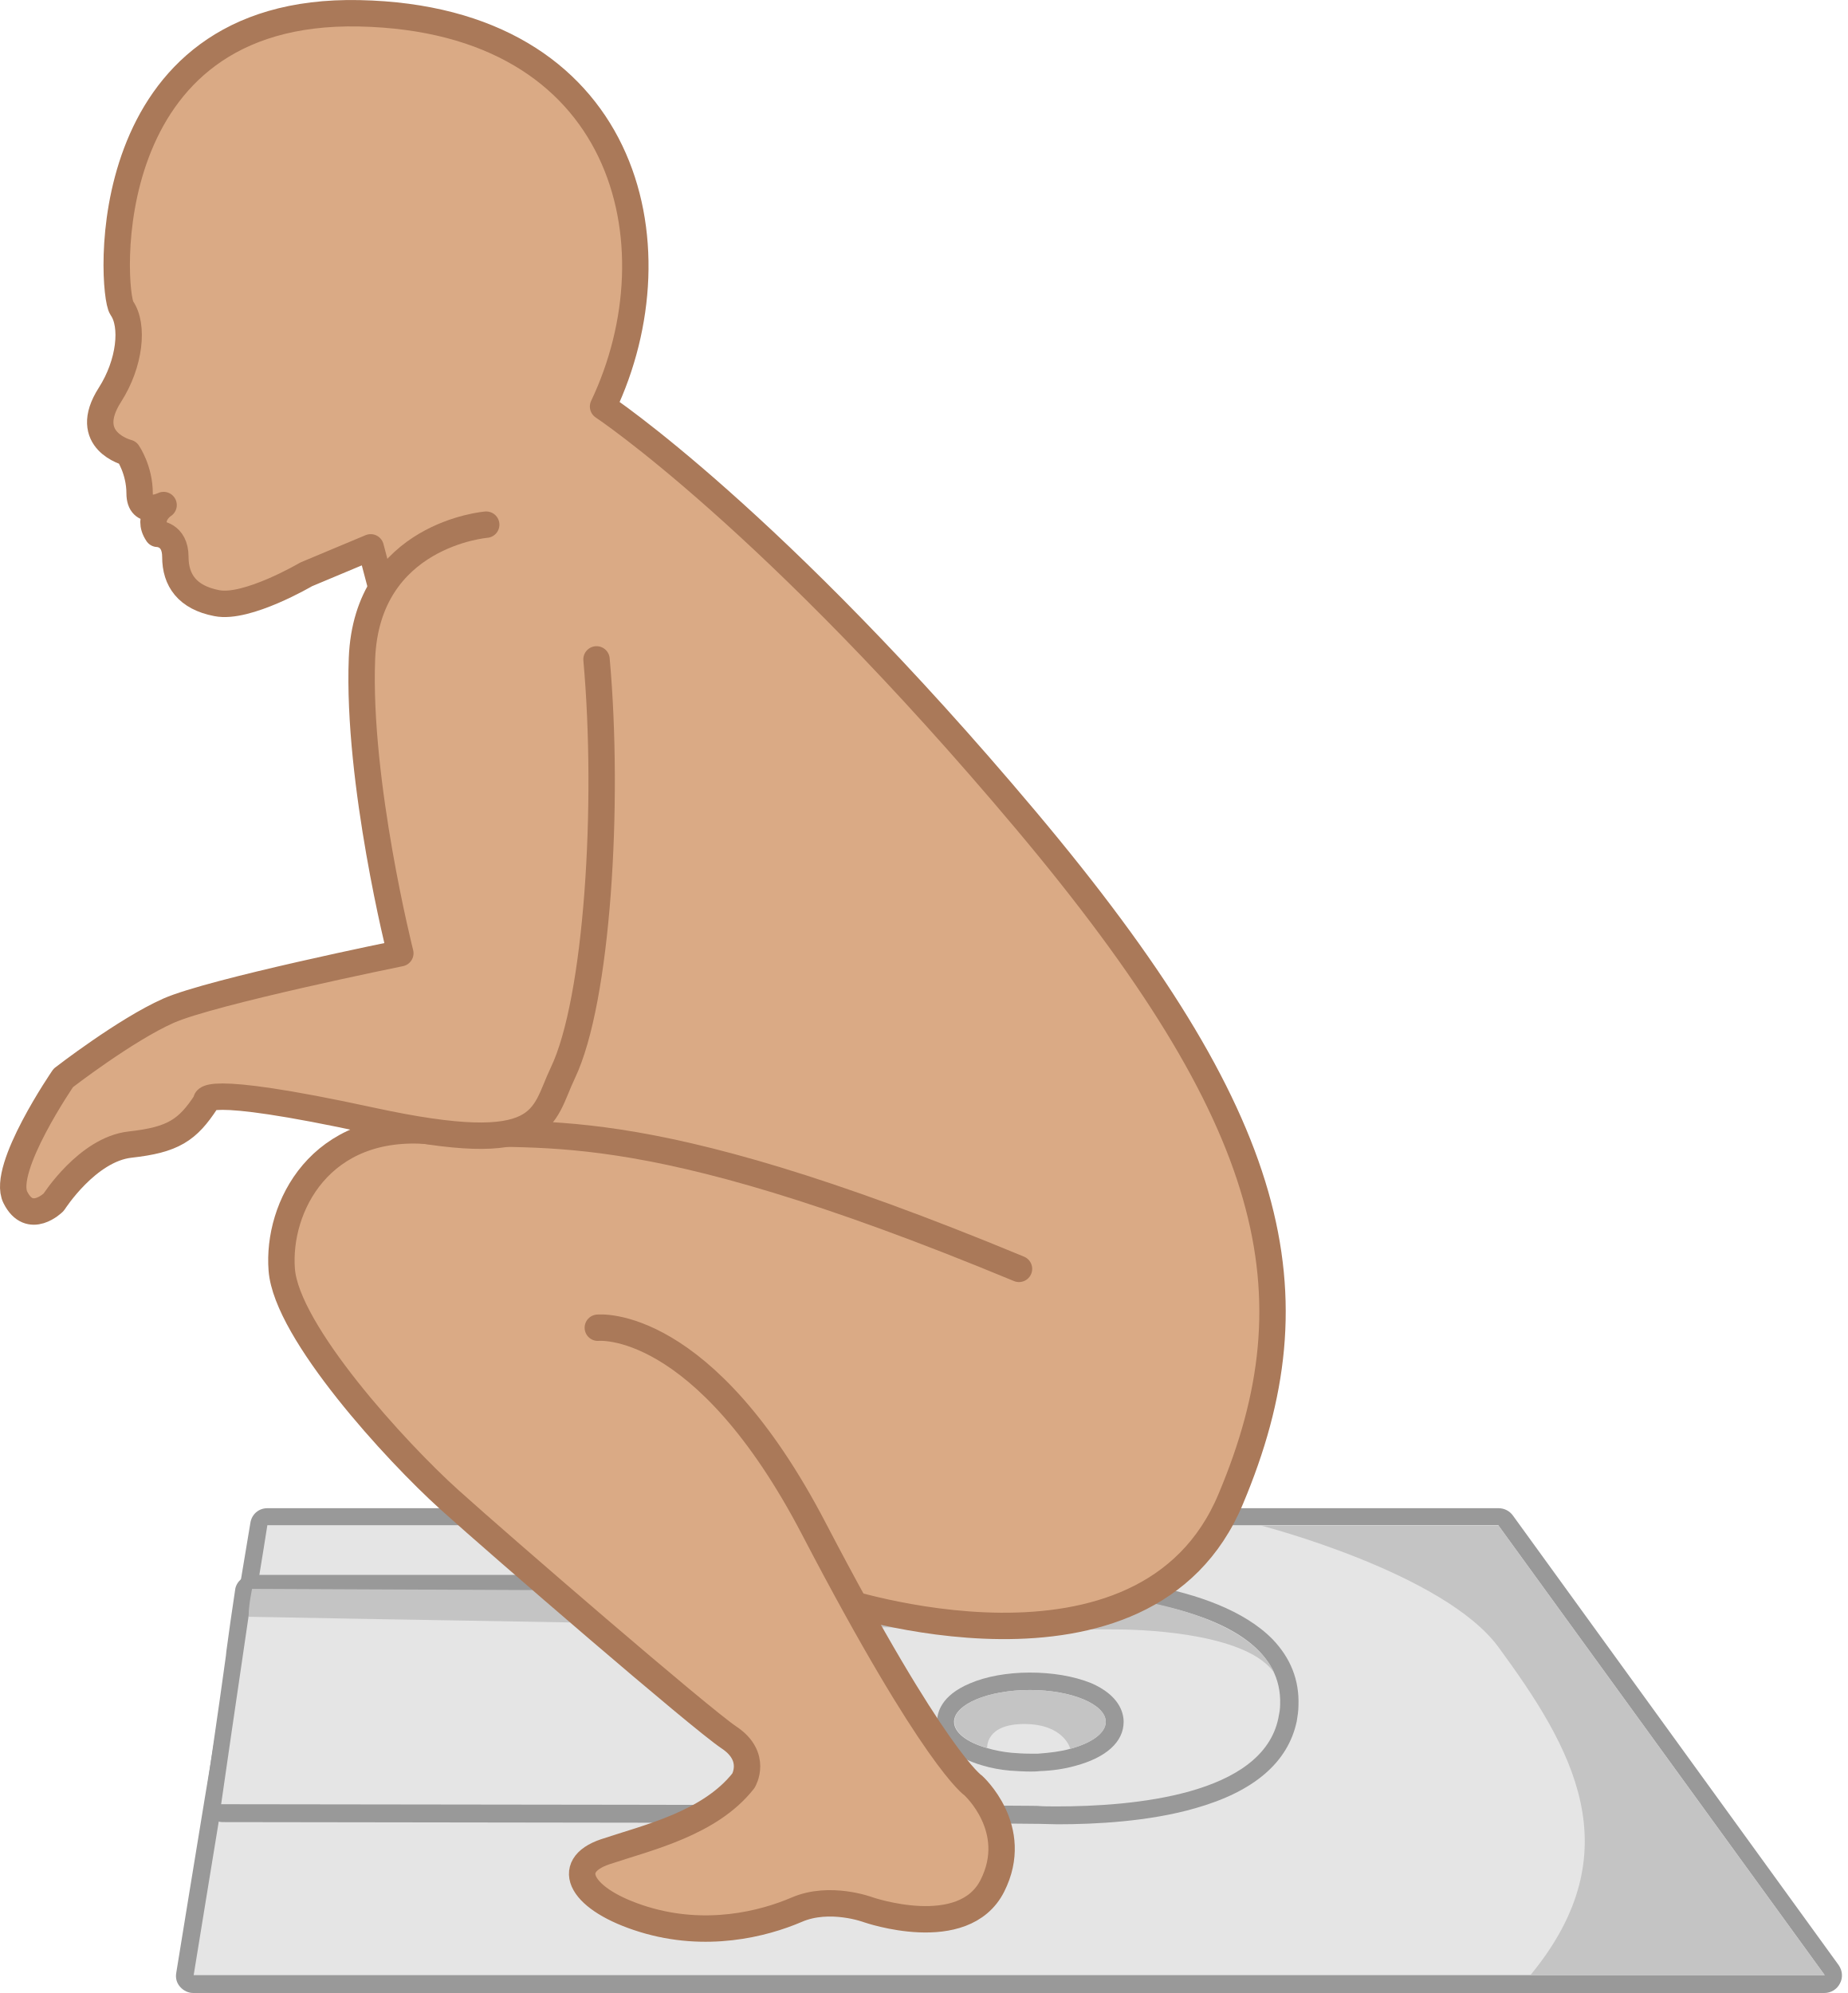
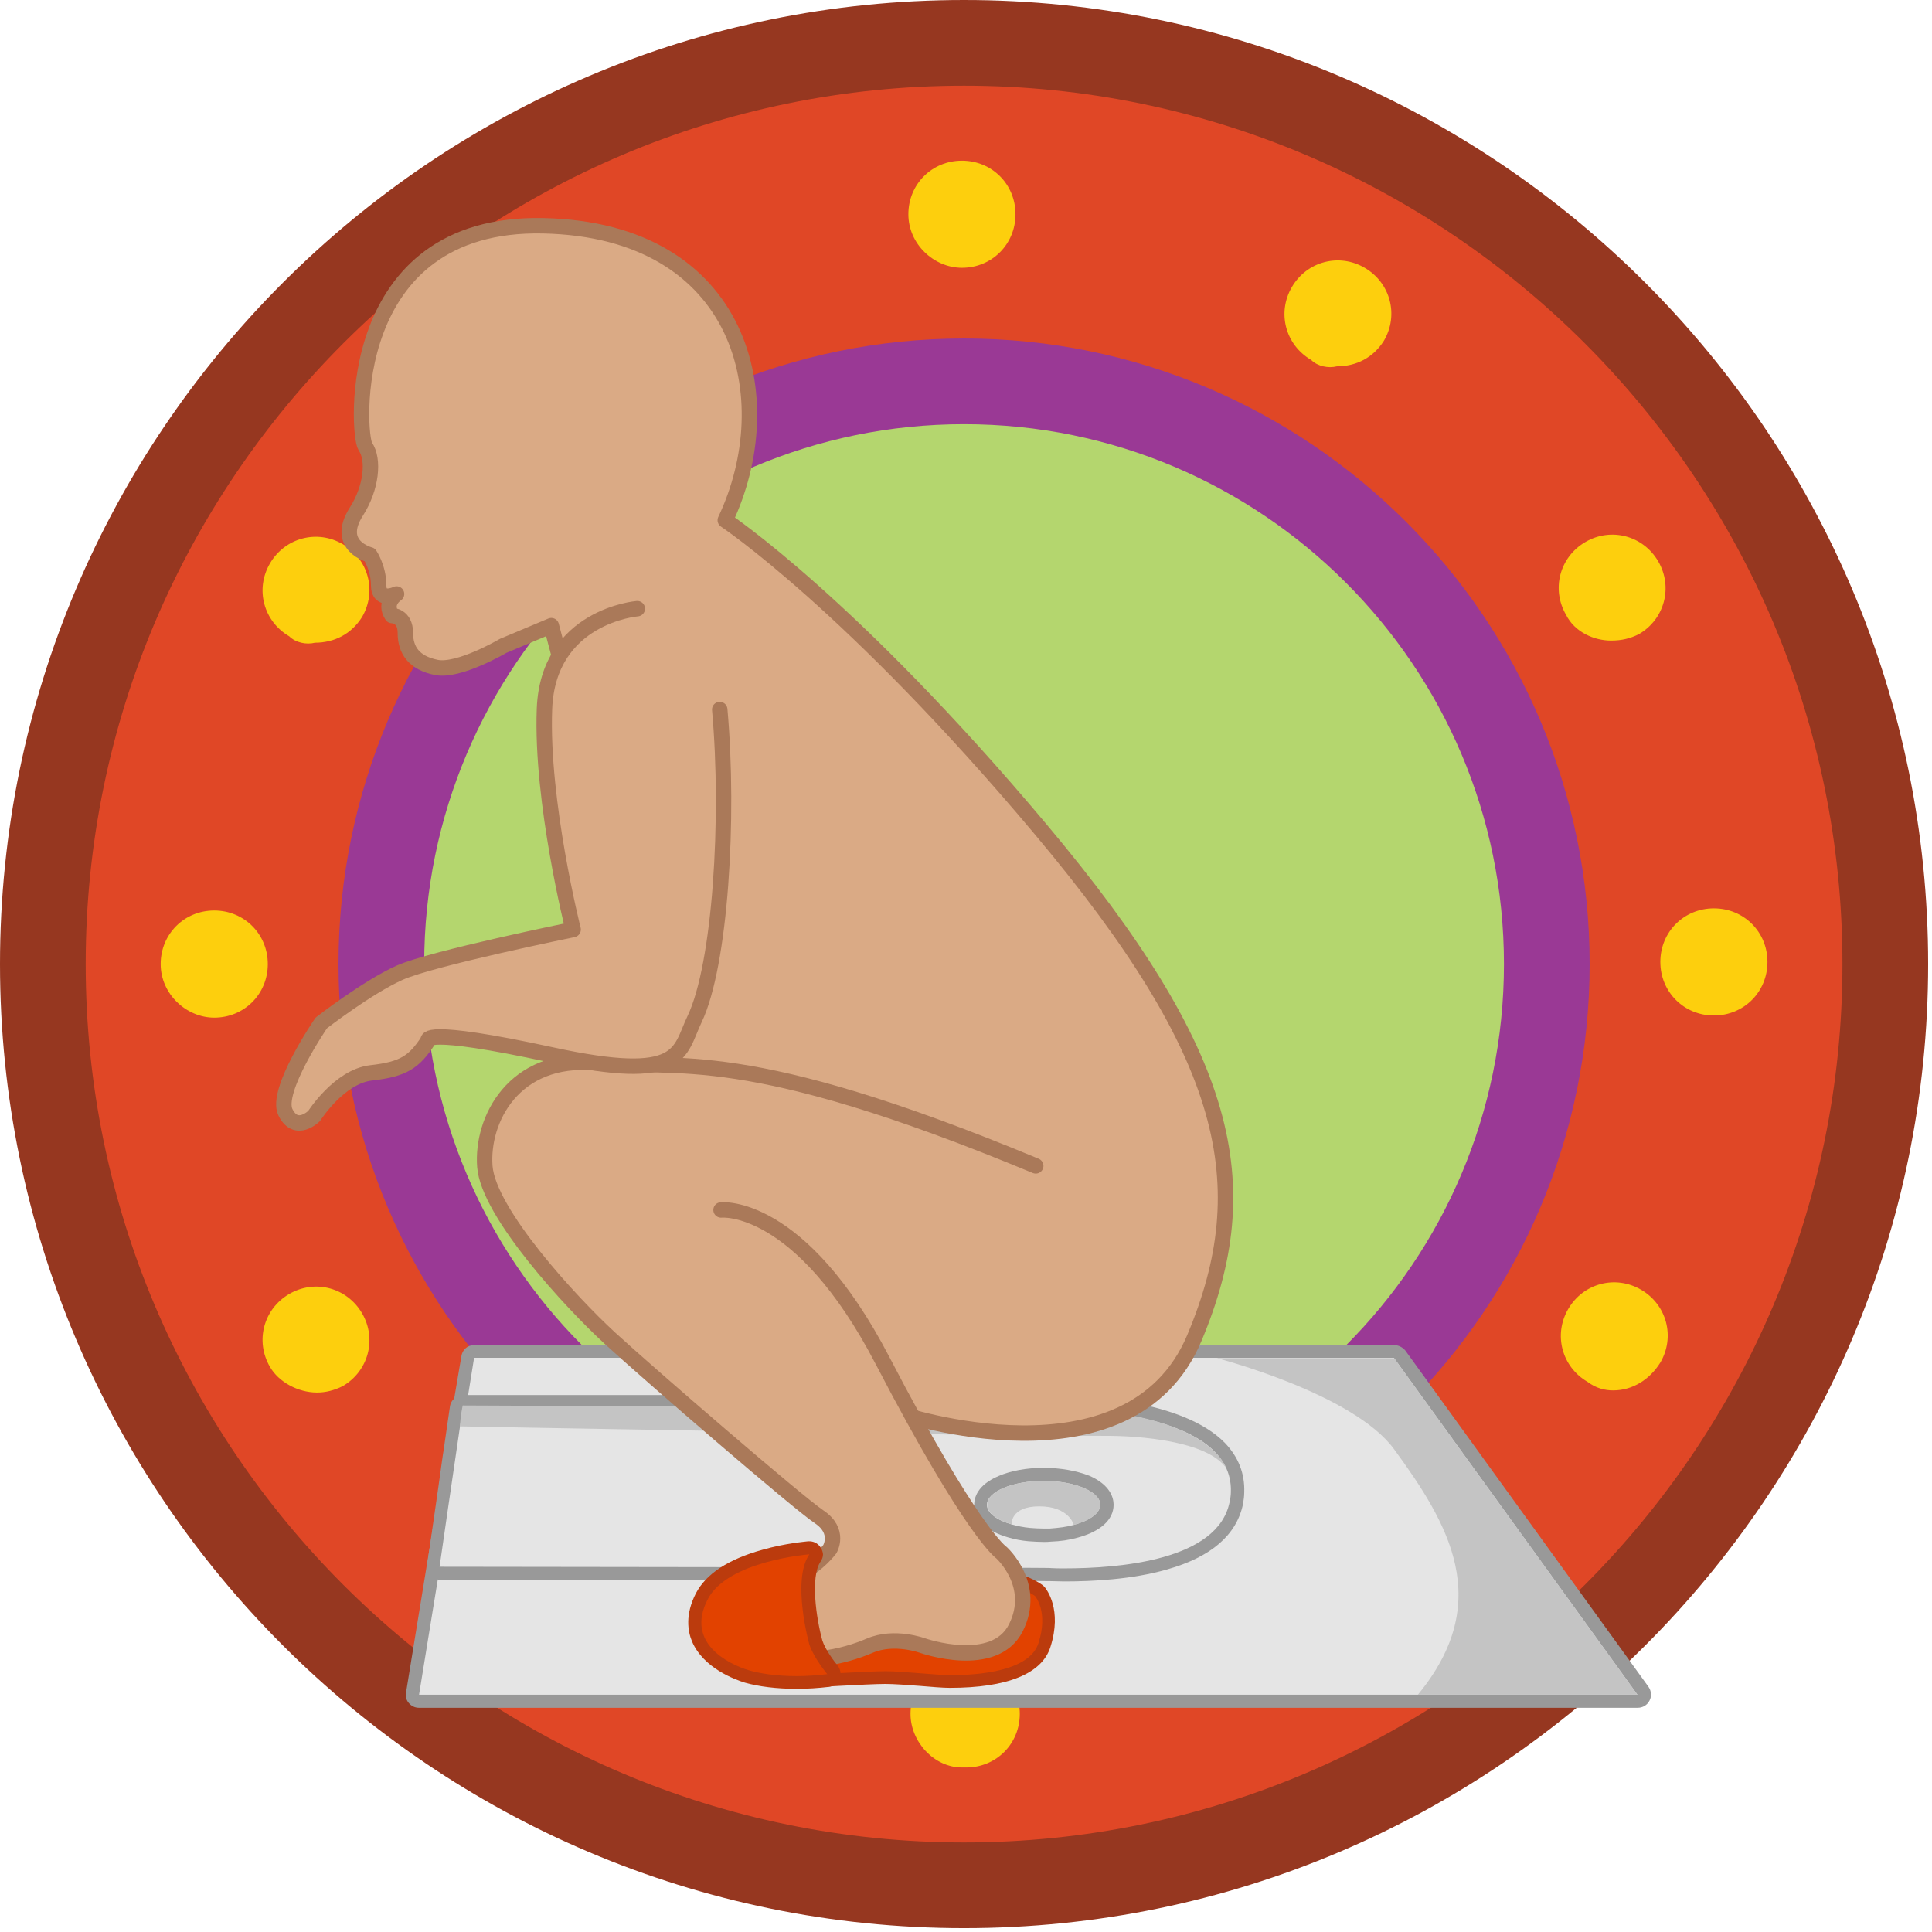
- <svg xmlns="http://www.w3.org/2000/svg" width="280" height="302" fill="none" viewBox="0 0 280 302">
-   <path fill="#E5E5E5" d="M29.346 300.613c-.396 0-.726-.198-.99-.463-.265-.264-.331-.66-.331-1.057 1.321-8.257 2.775-16.912 4.228-25.896l3.237-19.62 3.7-22.594c.132-.66.66-1.123 1.32-1.123h186.56c.396 0 .793.199 1.057.529l49.348 68.11c.264.396.33.925.132 1.387-.198.463-.66.727-1.189.727H29.346z" />
-   <path fill="#999" d="M227.07 231.182l49.414 68.109H29.346c1.321-8.257 2.775-16.911 4.228-25.896 1.057-6.408 2.114-12.948 3.237-19.62.462-2.907.991-5.814 1.453-8.786.727-4.559 1.52-9.183 2.246-13.873h186.56v.066zm0-2.643H40.51c-1.32 0-2.378.925-2.576 2.246l-1.585 9.513-.727 4.36c-.462 2.709-.925 5.417-1.321 8.126l-.132.66-.991 6.078-2.246 13.543c-1.454 8.984-2.907 17.638-4.228 25.896-.133.793.066 1.52.594 2.114.529.595 1.255.925 1.982.925H276.418a2.63 2.63 0 0 0 2.378-1.453c.463-.859.397-1.916-.198-2.775l-49.348-68.11a2.664 2.664 0 0 0-2.18-1.123z" />
-   <path fill="#E5E5E5" d="M160.149 275.047c-.991 0-1.982 0-2.841-.066h-.132c-3.501-.132-82.049-.198-123.536-.264-.132 0-.33 0-.462-.067-.595-.198-.925-.792-.86-1.453L35.557 251l1.453-9.909c.066-.396.264-.727.595-.925.198-.132.462-.198.66-.198h117.657c6.276 0 27.416.661 35.806 9.315 2.444 2.576 3.633 5.615 3.567 9.05 0 .793-.132 1.52-.264 2.246-1.123 5.351-7.135 14.468-34.881 14.468z" />
-   <path fill="#999" d="M155.921 241.289c7.531 0 38.58.991 38.051 16.978 0 .727-.132 1.387-.264 2.048-2.378 11.759-22.197 13.411-33.559 13.411-.991 0-1.982 0-2.841-.067 1.718-.132-123.734-.264-123.734-.264h-.066c1.057-7.267 2.114-14.666 3.237-22.197.462-3.303.99-6.606 1.453-9.909h117.723zm0-2.642H38.264c-.462 0-.925.132-1.387.396-.66.396-1.19 1.123-1.255 1.916-.463 3.105-.925 6.21-1.322 9.248l-.066.661-.925 6.606-2.246 15.591c-.198 1.189.529 2.378 1.652 2.841h.066c.33.132.66.198.925.198 41.223.066 119.308.132 123.47.264h.198c.925 0 1.916.066 2.907.066 5.615 0 13.807-.396 20.875-2.444 8.853-2.511 14.005-6.937 15.327-13.147.132-.792.264-1.585.264-2.444.132-3.831-1.189-7.135-3.898-9.975-8.654-8.852-28.737-9.777-36.928-9.777z" />
-   <path fill="#E5E5E5" d="M156.053 267.054c-.991 0-1.916-.067-2.841-.133h-.066a18.95 18.95 0 0 1-4.029-.792c-3.766-1.123-5.946-3.039-5.946-5.285 0-4.03 6.606-6.144 12.816-6.144 6.21 0 12.816 2.18 12.816 6.144 0 2.378-2.312 4.294-6.342 5.417-1.585.396-3.237.66-5.087.726-.462.067-.859.067-1.321.067z" />
-   <path fill="#999" d="M156.053 256.087c6.342 0 11.495 2.18 11.495 4.823 0 1.717-2.18 3.237-5.417 4.095-1.388.397-3.039.595-4.823.727h-1.321c-.925 0-1.85-.066-2.709-.132a19.978 19.978 0 0 1-3.765-.727c-2.973-.858-4.955-2.312-4.955-3.963 0-2.643 5.153-4.823 11.495-4.823zm0-2.642c-3.435 0-6.672.594-9.117 1.651-4.36 1.85-4.954 4.426-4.954 5.88 0 2.906 2.51 5.285 6.87 6.54 1.321.396 2.709.66 4.228.793h.066c.991.066 1.982.132 2.973.132.462 0 .925 0 1.453-.066 1.916-.066 3.7-.331 5.351-.793 4.691-1.255 7.333-3.634 7.333-6.672 0-1.388-.66-4.03-4.954-5.88-2.643-1.057-5.88-1.585-9.249-1.585z" />
-   <path fill="#C4C4C4" d="M276.484 299.292h-44.592c15.591-18.894 6.21-34.617-4.822-49.679-8.258-11.297-35.938-18.431-35.938-18.431h35.938l49.414 68.11zM158.431 241.289c14.071 0 30.917 3.766 34.617 12.156-3.898-5.55-17.771-6.541-24.245-6.541-26.029.067-131.133-1.915-131.133-1.915 0-1.85.528-4.228.528-4.228l120.233.528zM156.053 256.087c6.342 0 11.495 2.18 11.495 4.823 0 1.717-2.18 3.237-5.417 4.096v-.133s-.991-3.633-6.937-3.633c-5.879 0-5.615 3.567-5.615 3.633-2.973-.858-4.955-2.312-4.955-3.963-.066-2.643 5.087-4.823 11.429-4.823z" />
-   <path fill="#DAAA85" stroke="#AA7959" stroke-linecap="round" stroke-linejoin="round" stroke-miterlimit="10" stroke-width="4" d="M126.457 242.28l-36.136-30.19L56.167 82.939l-9.777 4.095s-8.984 5.285-13.543 4.36c-4.492-.858-6.276-3.5-6.276-7.002 0-3.501-2.708-3.501-2.708-3.501-1.784-2.643.925-4.36.925-4.36s-3.634 1.783-3.634-1.784-1.783-6.144-1.783-6.144-7.201-1.783-2.709-8.786c3.039-4.757 3.634-10.504 1.784-13.147C16.86 44.358 13.954 1.154 54.45 2.014 94.946 2.87 103.07 37.026 91.378 61.6c0 0 25.632 16.978 64.014 62.626 38.382 45.649 44.196 71.744 31.116 102.859-12.949 31.181-60.051 15.194-60.051 15.194z" />
-   <path fill="#DAAA85" d="M90.585 201.19s15.987-1.718 32.767 30.52c18.299 35.079 24.113 38.845 24.113 38.845s7.267 6.54 2.906 15.194c-4.36 8.654-18.827 3.633-18.827 3.633s-5.814-2.18-10.834 0c-5.087 2.18-13.741 4.36-23.188 1.454-9.447-2.907-12.288-8.06-5.814-10.24 6.54-2.18 15.855-4.294 20.942-10.768 0 0 2.18-3.633-2.18-6.54s-34.418-28.869-42.412-36.07c-7.993-7.201-24.64-25.368-25.368-34.815-.726-9.447 5.814-22.461 22.462-21.007 16.647 1.453 29.86-3.766 89.249 20.875" />
-   <path stroke="#AA7959" stroke-linecap="round" stroke-linejoin="round" stroke-miterlimit="10" stroke-width="4" d="M90.585 201.19s15.987-1.718 32.767 30.52c18.299 35.079 24.113 38.845 24.113 38.845s7.267 6.54 2.906 15.194c-4.36 8.654-18.827 3.633-18.827 3.633s-5.814-2.18-10.834 0c-5.087 2.18-13.741 4.36-23.188 1.454-9.447-2.907-12.288-8.06-5.814-10.24 6.54-2.18 15.855-4.294 20.942-10.768 0 0 2.18-3.633-2.18-6.54s-34.418-28.869-42.412-36.07c-7.993-7.201-24.64-25.368-25.368-34.815-.726-9.447 5.814-22.461 22.462-21.007 16.647 1.453 29.86-3.766 89.249 20.875" />
-   <path fill="#DAAA85" d="M73.674 79.503s-18.101 1.454-18.828 20.281c-.727 18.828 5.813 44.658 5.813 44.658s-28.605 5.814-35.145 8.72c-6.54 2.907-15.92 10.174-15.92 10.174s-9.447 13.741-7.267 18.101c2.18 4.36 5.813.727 5.813.727s5.087-7.994 11.56-8.721c6.541-.726 8.721-2.18 11.562-6.54 0 0-1.784-2.906 25.037 2.907 26.821 5.814 25.764-.528 29.002-7.267 5.218-10.966 7.068-40.562 5.086-62.627" />
-   <path stroke="#AA7959" stroke-linecap="round" stroke-linejoin="round" stroke-miterlimit="10" stroke-width="4" d="M73.674 79.503s-18.101 1.454-18.828 20.281c-.727 18.828 5.813 44.658 5.813 44.658s-28.605 5.814-35.145 8.72c-6.54 2.907-15.92 10.174-15.92 10.174s-9.447 13.741-7.267 18.101c2.18 4.36 5.813.727 5.813.727s5.087-7.994 11.56-8.721c6.541-.726 8.721-2.18 11.562-6.54 0 0-1.784-2.906 25.037 2.907 26.821 5.814 25.764-.528 29.002-7.267 5.218-10.966 7.068-40.562 5.086-62.627" />
+ <svg xmlns="http://www.w3.org/2000/svg" width="501" height="501" fill="none" viewBox="0 0 501 501">
+   <path fill="#E04726" d="M250 488.889c131.935 0 238.889-106.954 238.889-238.889 0-131.934-106.954-238.889-238.889-238.889S11.111 118.066 11.111 250c0 131.935 106.954 238.889 238.889 238.889z" />
+   <path fill="#963720" d="M250 22.222c125.556 0 227.778 102.222 227.778 227.778S375.556 477.778 250 477.778 22.222 375.556 22.222 250 124.444 22.222 250 22.222zM250 0C112.222 0 0 112.222 0 250c0 137.778 112.222 250 250 250 137.778 0 250-112.222 250-250C500 112.222 387.778 0 250 0z" />
+   <path fill="#FDCF0D" d="M236.111 444.444c0-7.777 6.111-13.889 13.889-13.889h.556c7.777 0 13.889 6.112 13.889 13.889 0 7.778-6.112 13.889-13.889 13.889H250h-.555c-7.223 0-13.334-6.666-13.334-13.889zm-90-14.444c-6.666-3.889-8.889-12.222-5-18.889 3.889-6.667 12.222-8.889 18.889-5 6.667 3.889 8.889 12.222 5 18.889-2.778 4.444-7.222 6.666-12.222 6.666-2.222.556-4.445.001-6.667-1.666zm189.445-5c-3.889-6.667-1.667-15 5-18.889 6.666-3.889 15-1.667 18.889 5 3.888 6.667 1.666 15-5 18.889-2.223 1.111-4.445 1.666-7.223 1.666-4.444 0-8.889-2.222-11.666-6.666zM70 354.444c-3.889-6.666-1.667-15 5-18.889 6.667-3.888 15-1.666 18.889 5 3.889 6.667 1.667 15-5 18.889-2.222 1.111-4.444 1.667-6.667 1.667-5 0-10-2.778-12.222-6.667zm341.667 3.889c-6.667-3.889-8.889-12.222-5-18.889 3.889-6.666 12.222-8.889 18.889-5 6.666 3.889 8.889 12.222 5 18.889-2.778 4.445-7.223 7.222-12.223 7.222-2.222 0-4.444-.555-6.666-2.222zM41.667 250c0-7.778 6.11-13.889 13.889-13.889 7.777 0 13.889 6.111 13.889 13.889s-6.112 13.889-13.89 13.889c-7.222 0-13.888-6.111-13.888-13.889zm388.889-.556c0-7.777 6.111-13.889 13.889-13.889 7.777 0 13.888 6.112 13.888 13.889 0 7.778-6.111 13.889-13.888 13.889-7.778 0-13.889-6.111-13.889-13.889zM75 165c-6.667-3.889-8.889-12.222-5-18.889 3.889-6.667 12.222-8.889 18.889-5 6.667 3.889 8.889 12.222 5 18.889-2.778 4.444-7.222 6.667-12.222 6.667-2.222.555-5 0-6.667-1.667zm331.111-5.556c-3.889-6.666-1.666-15 5-18.889 6.667-3.888 15-1.666 18.889 5 3.889 6.667 1.667 15-5 18.889-2.222 1.111-4.444 1.667-7.222 1.667-4.445 0-9.445-2.222-11.667-6.667zM140.556 88.889c-3.889-6.667-1.667-15 5-18.89 6.666-3.888 15-1.666 18.889 5 3.888 6.668 1.666 15-5 18.89-2.223 1.11-4.445 1.666-6.667 1.666-5 .556-9.445-2.222-12.222-6.666zM340 93.333c-6.667-3.889-8.889-12.222-5-18.889 3.889-6.666 12.222-8.889 18.889-5 6.667 3.89 8.889 12.222 5 18.89-2.778 4.444-7.222 6.666-12.222 6.666-2.222.555-5 0-6.667-1.667zM235.556 55.555c0-7.777 6.111-13.889 13.889-13.889 7.777 0 13.888 6.112 13.888 13.89 0 7.777-6.111 13.888-13.888 13.888-7.223 0-13.889-6.11-13.889-13.889z" />
+   <path fill="#B4D66E" d="M250 401.11c-83.333 0-151.11-67.778-151.11-151.111 0-83.334 67.777-151.111 151.11-151.111 83.334 0 151.111 67.777 151.111 151.111 0 83.333-67.777 151.111-151.111 151.111z" />
+   <path fill="#9A3995" d="M250 109.999c77.223 0 140 62.778 140 140 0 77.222-62.777 140-140 140-77.222 0-140-62.778-140-140 0-77.222 62.778-140 140-140zm0-22.222c-89.444 0-162.222 72.778-162.222 162.222 0 89.445 72.778 162.222 162.222 162.222 89.445 0 162.223-72.777 162.223-162.222 0-89.444-72.778-162.222-162.223-162.222z" />
+   <path fill="#E5E5E5" d="M108.664 441.158c-.506 0-.929-.254-1.267-.592-.338-.339-.422-.847-.422-1.355 1.689-10.581 3.548-21.67 5.407-33.182l4.139-25.141 4.731-28.95c.169-.846.845-1.439 1.69-1.439h238.572c.507 0 1.014.254 1.352.677l63.106 87.273c.338.508.423 1.186.169 1.778-.253.593-.844.931-1.52.931H108.664z" />
+   <path fill="#999" d="M361.514 352.192l63.107 87.273H108.665c1.689-10.581 3.548-21.67 5.406-33.182 1.352-8.211 2.704-16.591 4.14-25.141.591-3.724 1.267-7.449 1.858-11.258.93-5.841 1.943-11.766 2.873-17.777h238.572v.085zm0-3.386H122.942c-1.69 0-3.042 1.185-3.295 2.878l-2.112 12.444-.845 5.248c-.591 3.471-1.183 6.941-1.689 10.412l-.169.846-1.268 7.619-2.872 17.522c-1.859 11.512-3.717 22.601-5.407 33.183-.169 1.015.085 1.946.761 2.708.675.762 1.605 1.185 2.534 1.185h316.125c1.268 0 2.45-.677 3.042-1.862.591-1.1.507-2.455-.254-3.555l-63.107-87.273c-.76-.847-1.774-1.355-2.872-1.355z" />
+   <path fill="#E5E5E5" d="M275.935 408.315c-1.267 0-2.534 0-3.632-.085h-.169c-4.478-.169-104.925-.254-157.978-.338-.169 0-.423 0-.592-.085-.76-.254-1.182-1.016-1.098-1.862l4.14-28.442 1.858-12.698c.085-.508.338-.931.76-1.185.254-.169.592-.254.845-.254h150.46c8.025 0 35.059.847 45.788 11.936 3.126 3.301 4.646 7.195 4.562 11.597 0 1.015-.169 1.947-.338 2.878-1.436 6.941-9.124 18.538-44.606 18.538z" />
+   <path fill="#999" d="M270.529 365.144c9.63 0 49.336 1.27 48.66 21.755 0 .931-.169 1.777-.338 2.624-3.041 15.067-28.385 17.183-42.916 17.183-1.267 0-2.534.001-3.632-.084 2.196-.169-158.232-.339-158.232-.339h-.084c1.351-9.311 2.703-18.792 4.139-28.442.592-4.232 1.267-8.465 1.859-12.697h150.544zm0-3.386h-150.46c-.591 0-1.182.169-1.774.508-.845.508-1.436 1.439-1.605 2.37-.591 3.894-1.098 7.788-1.69 11.681l-.168 1.016-1.183 8.465-2.873 19.977c-.253 1.524.676 3.048 2.112 3.64h.085c.422.17.76.254 1.183.254 52.715.085 152.571.17 157.893.339h.254c1.183 0 2.45.084 3.717.084 7.181 0 17.656-.507 26.696-3.132 11.32-3.216 17.91-8.888 19.599-16.845.169-1.015.338-2.031.338-3.132.169-4.909-1.521-9.142-4.984-12.782-10.983-11.258-36.665-12.443-47.14-12.443z" />
+   <path fill="#E5E5E5" d="M270.613 398.157c-1.267 0-2.45-.085-3.632-.17h-.085a24.156 24.156 0 0 1-5.153-1.016c-4.815-1.439-7.603-3.893-7.603-6.771 0-5.164 8.448-7.873 16.389-7.873 7.941 0 16.389 2.794 16.389 7.873 0 3.047-2.957 5.502-8.11 6.941-2.028.508-4.14.846-6.505.931-.507.085-1.098.085-1.69.085z" />
+   <path fill="#999" d="M270.613 384.02c8.11 0 14.7 2.794 14.7 6.18 0 2.201-2.788 4.147-6.928 5.248-1.774.508-3.886.762-6.167.931h-1.689c-1.183 0-2.366-.085-3.464-.169a25.66 25.66 0 0 1-4.815-.931c-3.802-1.101-6.336-2.963-6.336-5.079.084-3.386 6.589-6.18 14.699-6.18zm0-3.386c-4.393 0-8.532.762-11.658 2.117-5.576 2.37-6.336 5.671-6.336 7.533 0 3.725 3.21 6.772 8.786 8.381 1.689.507 3.464.846 5.407 1.015h.084c1.267.085 2.534.17 3.802.17.591 0 1.182 0 1.858-.085 2.45-.085 4.731-.423 6.843-1.016 5.998-1.608 9.377-4.655 9.377-8.549 0-1.778-.844-5.164-6.336-7.534-3.294-1.27-7.434-2.032-11.827-2.032z" />
+   <path fill="#C4C4C4" d="M424.621 439.466h-56.94c19.937-24.21 7.941-44.356-6.167-63.656-10.56-14.475-45.957-23.618-45.957-23.618h45.957l63.107 87.274zM273.739 365.144c17.994 0 39.537 4.825 44.268 15.575-4.985-7.111-22.725-8.38-31.004-8.38-33.286.084-167.694-2.455-167.694-2.455 0-2.37.676-5.418.676-5.418l153.754.678zM270.613 384.021c8.11 0 14.7 2.793 14.7 6.179 0 2.201-2.788 4.148-6.928 5.248v-.169s-1.267-4.656-8.87-4.656c-7.519 0-7.181 4.571-7.181 4.656-3.802-1.101-6.336-2.963-6.336-5.079 0-3.386 6.505-6.179 14.615-6.179z" />
+   <path fill="#E24200" d="M246.367 436.08c-1.774 0-4.646-.254-7.687-.508-3.38-.254-6.843-.593-9.124-.593-4.393 0-20.867 1.016-21.036 1.016h-.084c-.338 0-.676-.085-.93-.254-8.701-5.671-6.842-22.601-6.758-23.363.084-.847.845-1.524 1.69-1.524h.338c1.774 0 11.573-.169 32.778-2.878 3.97-.508 7.857-.762 11.489-.762 15.798 0 22.219 4.995 22.472 5.249.084.084.169.169.253.169.169.169 4.14 4.91 1.183 13.967-2.027 6.264-10.475 9.481-24.584 9.481z" />
+   <path fill="#BB3B0D" d="M247.043 408.992c15.376 0 21.374 4.91 21.374 4.91s3.548 4.063.844 12.274c-2.703 8.211-19.43 8.211-22.894 8.211-3.548 0-12.334-1.016-16.727-1.016-4.477 0-21.204 1.016-21.204 1.016-7.942-5.164-5.998-21.755-5.998-21.755h.337c1.859 0 11.743-.169 33.032-2.878 4.224-.508 7.941-.762 11.236-.762zm0-3.386c-3.633 0-7.603.254-11.658.762-21.12 2.709-30.835 2.878-32.61 2.878h-.253-.084c-1.69 0-3.126 1.27-3.38 2.963-.253 1.947-1.858 18.876 7.519 24.971.507.339 1.183.508 1.859.508h.169c.169 0 16.642-1.016 20.951-1.016 2.196 0 5.66.254 8.955.508 3.041.254 5.998.508 7.772.508 14.868 0 23.908-3.64 26.104-10.581 3.126-9.735-1.014-14.983-1.52-15.576l-.423-.423c-.591-.423-7.265-5.502-23.401-5.502z" />
+   <path fill="#DAAA85" stroke="#AA7959" stroke-linecap="round" stroke-linejoin="round" stroke-miterlimit="10" stroke-width="4" d="M232.851 366.413l-46.211-38.684-43.676-165.489-12.504 5.248s-11.489 6.772-17.318 5.587c-5.829-1.185-8.026-4.487-8.026-8.973 0-4.486-3.463-4.486-3.463-4.486-2.281-3.386 1.182-5.587 1.182-5.587s-4.646 2.285-4.646-2.286c0-4.486-2.281-7.872-2.281-7.872s-9.208-2.286-3.464-11.258c3.886-6.095 4.647-13.46 2.281-16.846-2.027-2.962-5.744-58.323 46.127-57.222 51.87 1.1 62.177 44.864 47.224 76.353 0 0 32.778 21.755 81.861 80.247 49.083 58.493 56.518 91.929 39.791 131.799-16.727 39.87-76.877 19.469-76.877 19.469z" />
+   <path fill="#DAAA85" d="M186.978 313.762s20.444-2.201 41.902 39.107c23.401 44.949 30.835 49.774 30.835 49.774s9.293 8.38 3.717 19.469c-5.575 11.089-24.077 4.656-24.077 4.656s-7.434-2.793-13.854 0c-6.505 2.794-17.572 5.587-29.653 1.862-12.081-3.724-15.713-10.327-7.434-13.12 8.363-2.794 20.275-5.502 26.78-13.798 0 0 2.788-4.656-2.788-8.38-5.575-3.725-44.099-36.992-54.236-46.303-10.138-9.312-31.511-32.506-32.441-44.526-.929-12.105 7.435-28.78 28.724-26.918 21.289 1.862 38.185-4.825 114.133 26.749" />
+   <path stroke="#AA7959" stroke-linecap="round" stroke-linejoin="round" stroke-miterlimit="10" stroke-width="4" d="M186.978 313.762s20.444-2.201 41.902 39.107c23.401 44.949 30.835 49.774 30.835 49.774s9.293 8.38 3.717 19.469c-5.575 11.089-24.077 4.656-24.077 4.656s-7.434-2.793-13.854 0c-6.505 2.794-17.572 5.587-29.653 1.862-12.081-3.724-15.713-10.327-7.434-13.12 8.363-2.794 20.275-5.502 26.78-13.798 0 0 2.788-4.656-2.788-8.38-5.575-3.725-44.099-36.992-54.236-46.303-10.138-9.312-31.511-32.506-32.441-44.526-.929-12.105 7.435-28.78 28.724-26.918 21.289 1.862 38.185-4.825 114.133 26.749" />
+   <path fill="#DAAA85" d="M165.266 157.838s-23.147 1.862-24.077 25.987c-.929 24.125 7.435 57.223 7.435 57.223s-36.58 7.449-44.944 11.174c-8.363 3.724-20.36 13.036-20.36 13.036s-12.08 17.607-9.292 23.194c2.787 5.586 7.434.931 7.434.931s6.505-10.243 14.784-11.174c8.363-.931 11.151-2.793 14.784-8.38 0 0-2.281-3.725 32.018 3.724s32.947-.677 37.087-9.311c6.674-14.052 9.039-51.975 6.505-80.248" />
+   <path stroke="#AA7959" stroke-linecap="round" stroke-linejoin="round" stroke-miterlimit="10" stroke-width="4" d="M165.266 157.838s-23.147 1.862-24.077 25.987c-.929 24.125 7.435 57.223 7.435 57.223s-36.58 7.449-44.944 11.174c-8.363 3.724-20.36 13.036-20.36 13.036s-12.08 17.607-9.292 23.194c2.787 5.586 7.434.931 7.434.931s6.505-10.243 14.784-11.174c8.363-.931 11.151-2.793 14.784-8.38 0 0-2.281-3.725 32.018 3.724s32.947-.677 37.087-9.311c6.674-14.052 9.039-51.975 6.505-80.248" />
+   <path fill="#E24200" d="M206.577 436.334c-4.984 0-9.546-.593-12.925-1.524-2.281-.677-9.969-3.386-12.672-9.65-1.436-3.386-1.099-7.11.929-11.089 5.576-10.75 26.865-12.528 27.794-12.528h.169c.591 0 1.183.339 1.436.846.338.593.254 1.27-.084 1.778-3.464 4.994-1.014 17.522.253 21.924 1.014 3.132 4.309 7.026 4.309 7.026.422.508.506 1.101.253 1.693-.253.593-.76 1.016-1.352 1.016a65.297 65.297 0 0 1-8.11.508z" />
+   <path fill="#BB3B0D" d="M209.872 403.067c-4.647 6.772 0 23.363 0 23.363 1.183 3.555 4.646 7.703 4.646 7.703-2.788.338-5.491.508-7.941.508-5.238 0-9.546-.677-12.418-1.524-5.323-1.608-16.474-7.11-10.645-18.369 5.153-10.073 26.358-11.681 26.358-11.681zm0-3.386h-.338c-.591.084-5.914.508-11.827 2.201-8.871 2.454-14.615 6.264-17.234 11.258-2.873 5.587-2.112 9.904-1.014 12.528 2.957 6.941 11.236 9.904 13.686 10.666 3.548 1.016 8.279 1.608 13.432 1.608 2.704 0 5.576-.169 8.364-.508 1.267-.169 2.281-.931 2.788-2.116.422-1.185.253-2.455-.507-3.386-.845-1.016-3.211-4.148-3.971-6.518-1.605-5.841-3.126-16.422-.507-20.4.423-.593.676-1.27.676-1.947-.169-1.863-1.605-3.386-3.548-3.386.084 0 0 0 0 0z" />
</svg>
